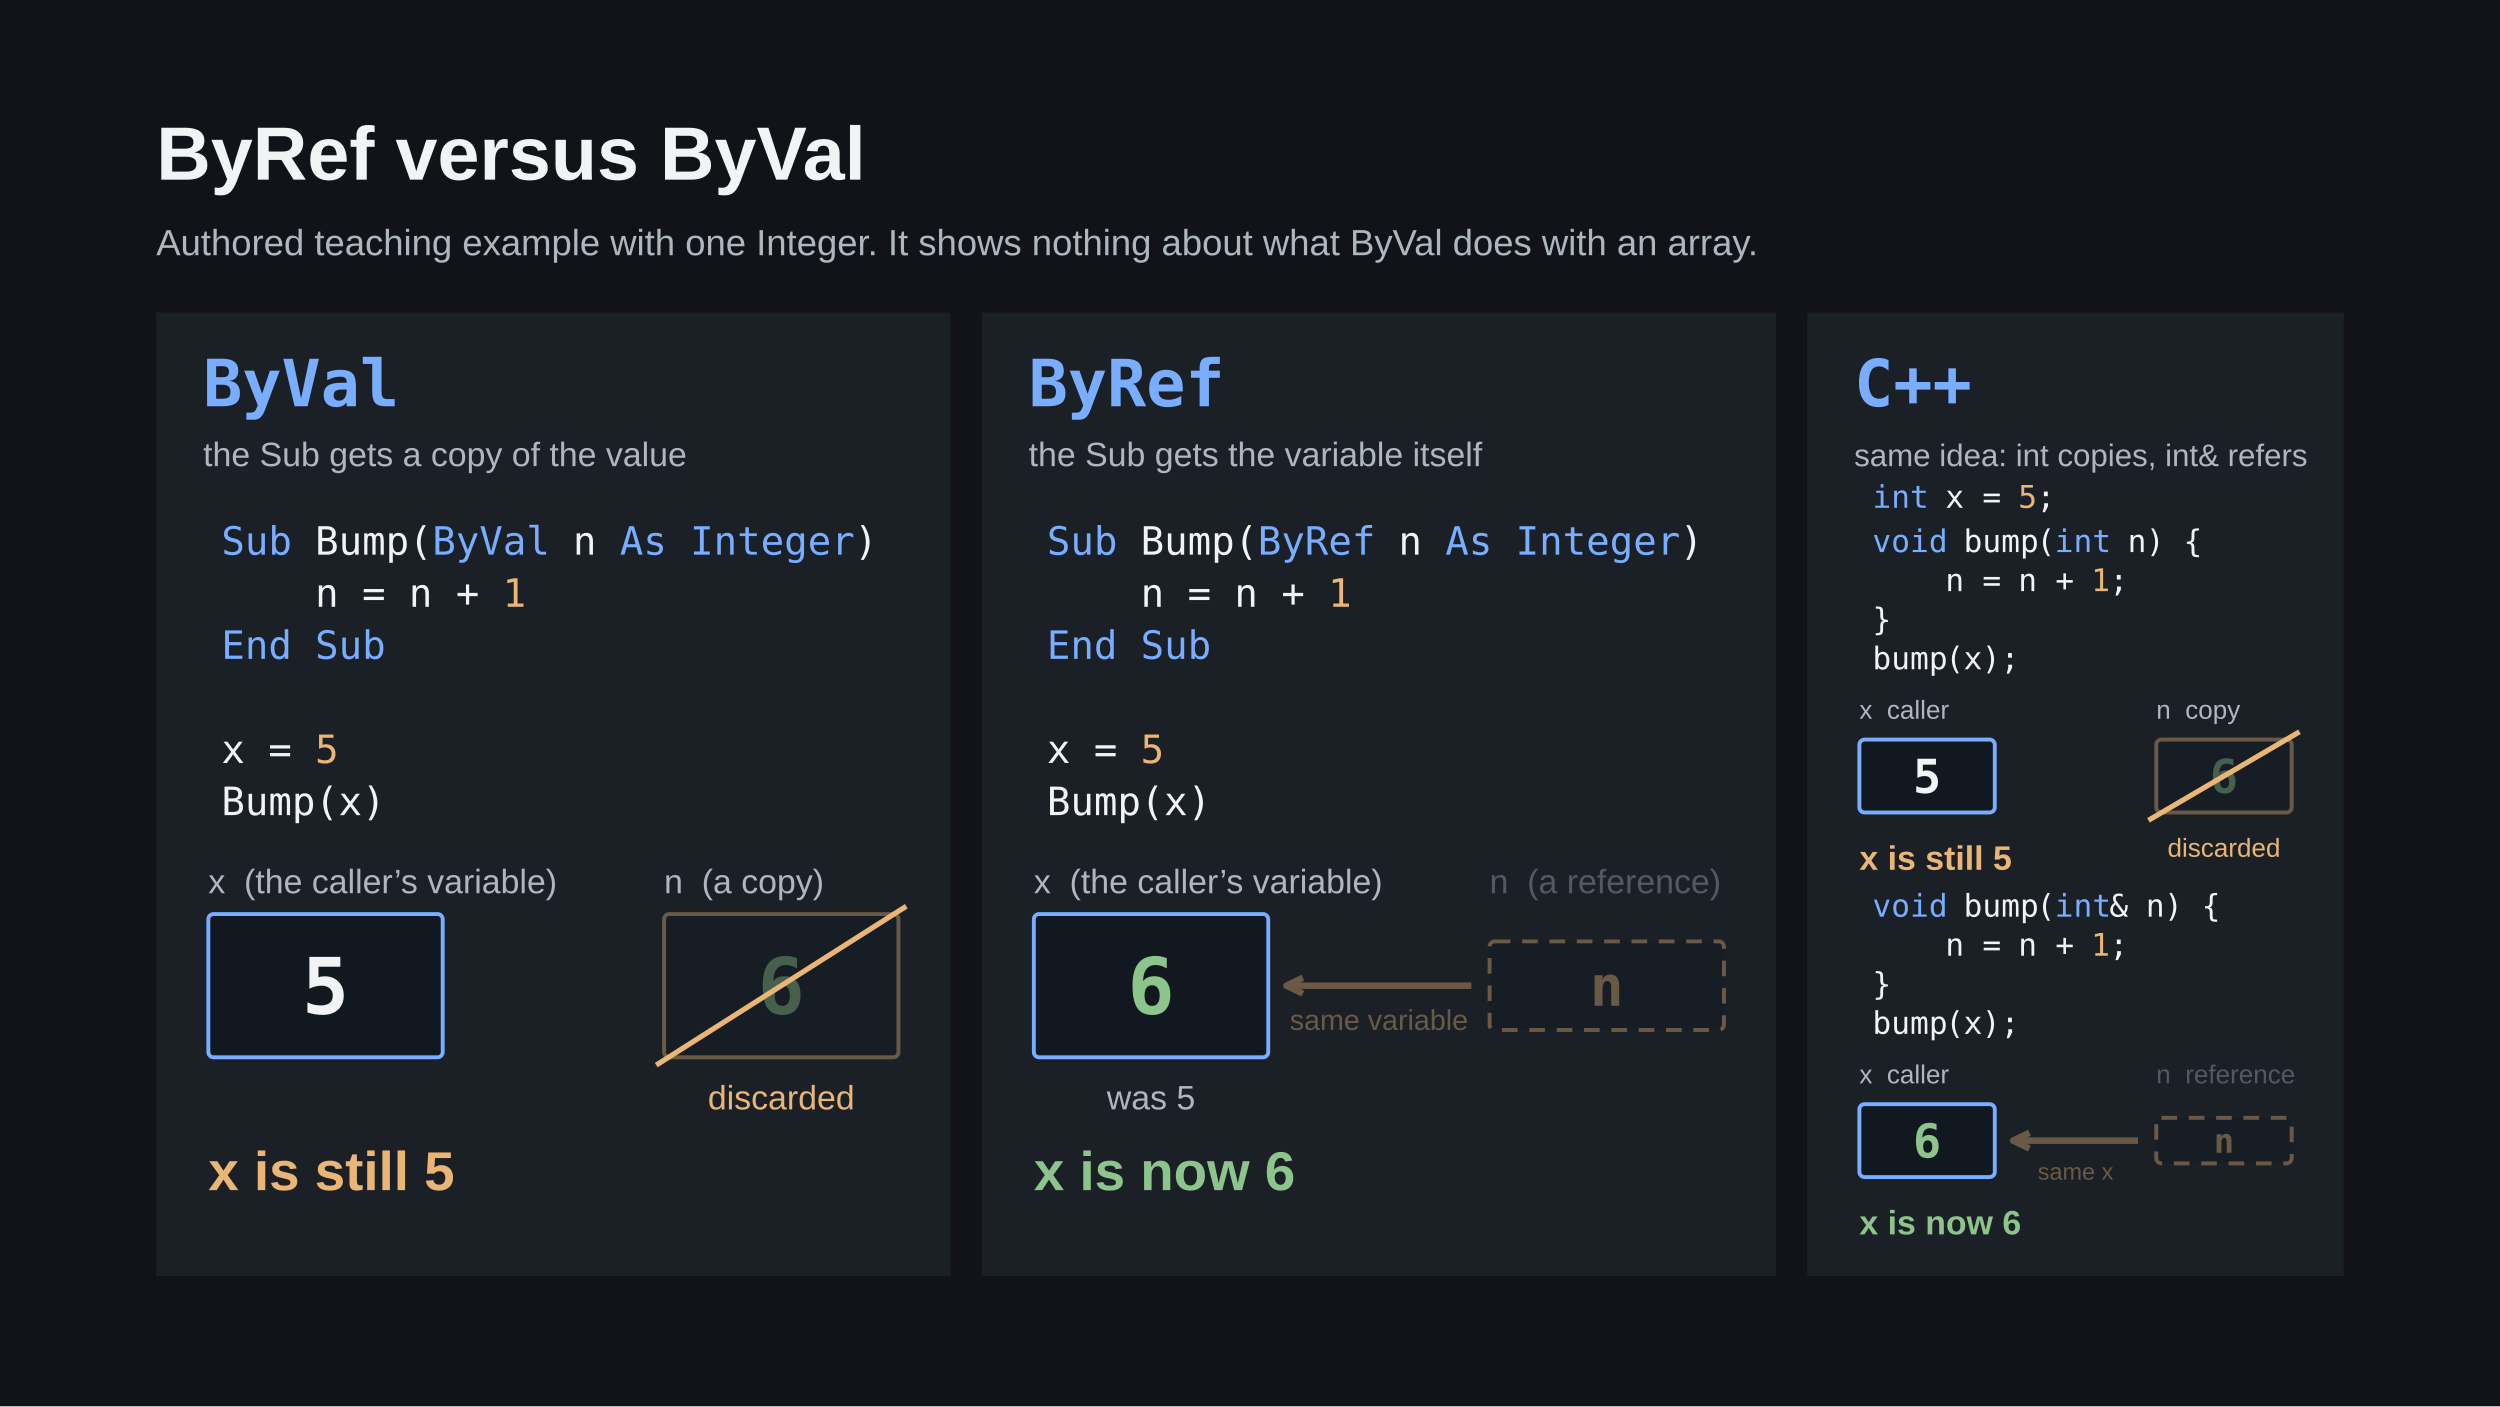
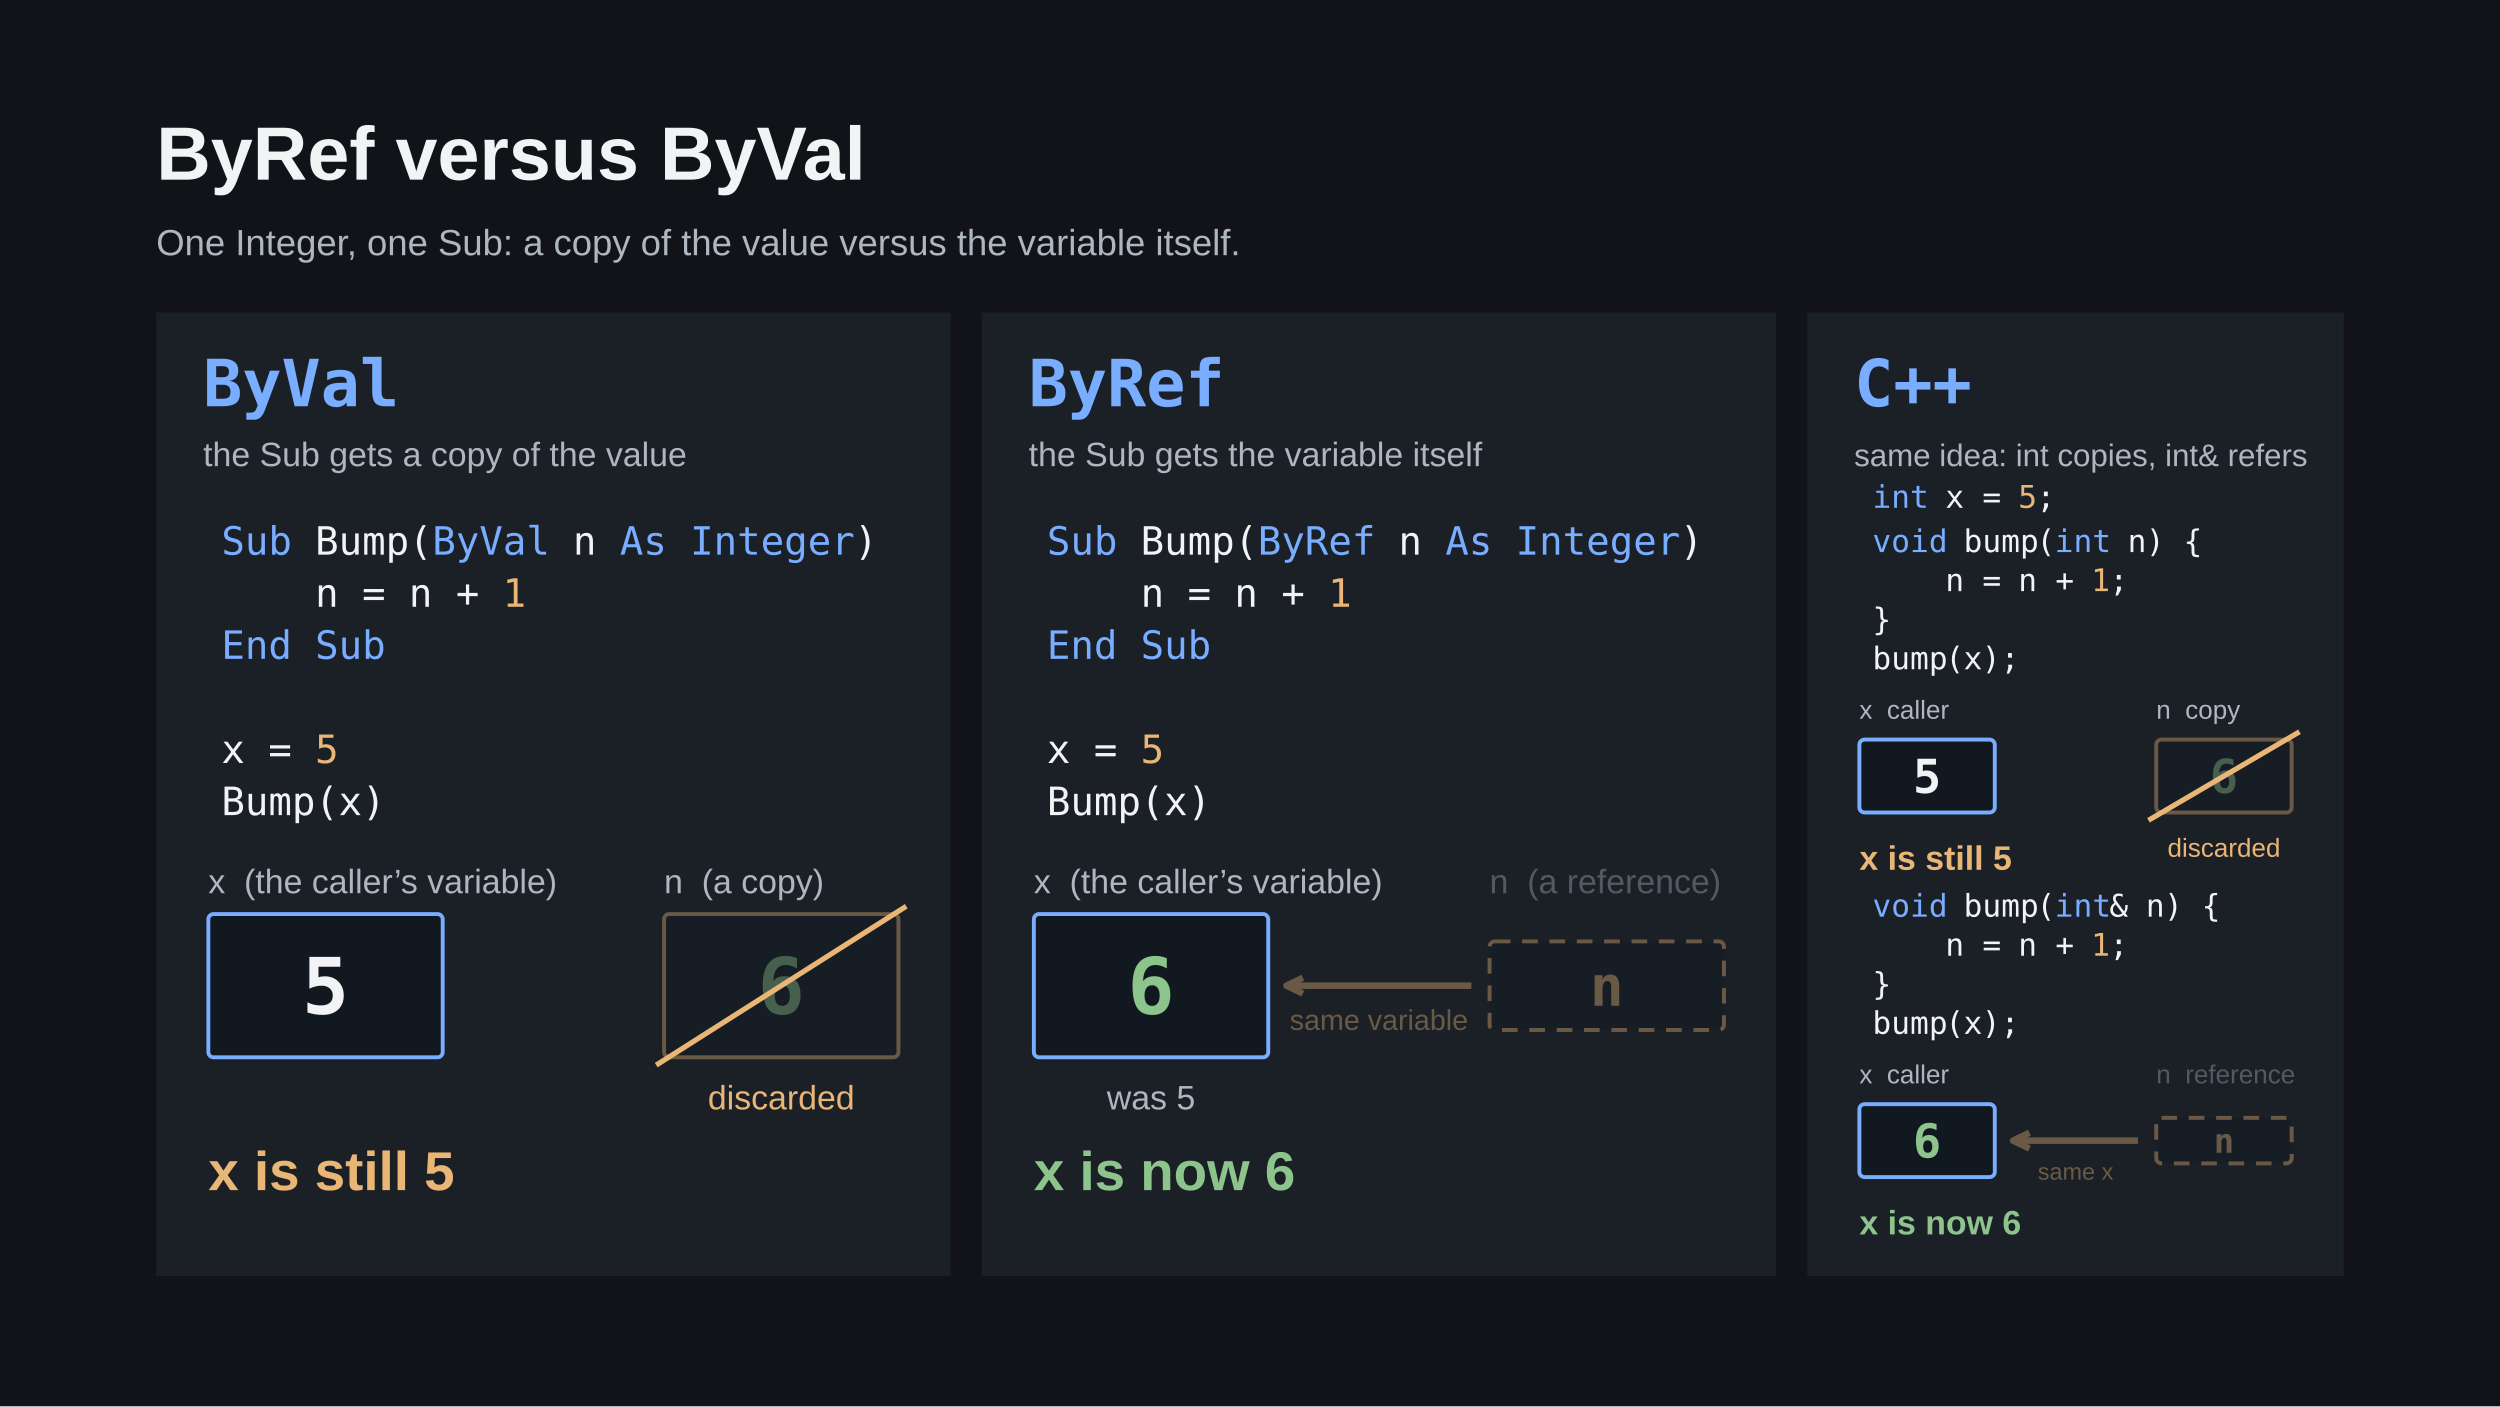
<svg xmlns="http://www.w3.org/2000/svg" width="1920" height="1080" viewBox="0 0 1920 1080" role="img">
  <defs>
    <pattern id="back" width="12" height="12" patternUnits="userSpaceOnUse">
      <path d="M0 6L6 0L12 6L6 12Z" fill="none" stroke="#8fa1c5" stroke-width="1" />
    </pattern>
    <pattern id="felt" width="10" height="10" patternUnits="userSpaceOnUse">
      <path d="M1 2h1M6 7h1" stroke="#ffffff" stroke-opacity=".035" />
    </pattern>
  </defs>
  <rect x="0.00" y="0.00" width="1920.00" height="1080.00" rx="0" fill="#111318" />
  <text x="120.00" y="138.00" font-family="Liberation Sans" font-size="58" font-weight="700" fill="#f1f3f5" text-anchor="start" opacity="1" xml:space="preserve">ByRef versus ByVal</text>
-   <text x="120.00" y="196.00" font-family="Liberation Sans" font-size="28" font-weight="400" fill="#aeb6bf" text-anchor="start" opacity="1" xml:space="preserve">Authored teaching example with one Integer. It shows nothing about what ByVal does with an array.</text>
+   <text x="120.00" y="196.00" font-family="Liberation Sans" font-size="28" font-weight="400" fill="#aeb6bf" text-anchor="start" opacity="1" xml:space="preserve">One Integer, one Sub: a copy of the value versus the variable itself.</text>
  <rect x="120.00" y="240.00" width="610.00" height="740.00" rx="0" fill="#1b2027" />
  <text x="156.00" y="312.00" font-family="DejaVu Sans Mono" font-size="50" font-weight="700" fill="#79adff" text-anchor="start" opacity="1" xml:space="preserve">ByVal</text>
  <text x="156.00" y="358.00" font-family="Liberation Sans" font-size="26" font-weight="400" fill="#aeb6bf" text-anchor="start" opacity="1" xml:space="preserve">the Sub gets a copy of the value</text>
  <text x="170.00" y="426.00" font-family="DejaVu Sans Mono" font-size="30" font-weight="400" fill="#79adff" text-anchor="start" opacity="1" xml:space="preserve">Sub</text>
  <text x="224.00" y="426.00" font-family="DejaVu Sans Mono" font-size="30" font-weight="400" fill="#f1f3f5" text-anchor="start" opacity="1" xml:space="preserve"> </text>
  <text x="242.00" y="426.00" font-family="DejaVu Sans Mono" font-size="30" font-weight="400" fill="#f1f3f5" text-anchor="start" opacity="1" xml:space="preserve">Bump</text>
  <text x="314.00" y="426.00" font-family="DejaVu Sans Mono" font-size="30" font-weight="400" fill="#f1f3f5" text-anchor="start" opacity="1" xml:space="preserve">(</text>
  <text x="332.00" y="426.00" font-family="DejaVu Sans Mono" font-size="30" font-weight="400" fill="#79adff" text-anchor="start" opacity="1" xml:space="preserve">ByVal</text>
  <text x="422.00" y="426.00" font-family="DejaVu Sans Mono" font-size="30" font-weight="400" fill="#f1f3f5" text-anchor="start" opacity="1" xml:space="preserve"> </text>
  <text x="440.00" y="426.00" font-family="DejaVu Sans Mono" font-size="30" font-weight="400" fill="#f1f3f5" text-anchor="start" opacity="1" xml:space="preserve">n</text>
  <text x="458.00" y="426.00" font-family="DejaVu Sans Mono" font-size="30" font-weight="400" fill="#f1f3f5" text-anchor="start" opacity="1" xml:space="preserve"> </text>
  <text x="476.00" y="426.00" font-family="DejaVu Sans Mono" font-size="30" font-weight="400" fill="#79adff" text-anchor="start" opacity="1" xml:space="preserve">As</text>
  <text x="512.00" y="426.00" font-family="DejaVu Sans Mono" font-size="30" font-weight="400" fill="#f1f3f5" text-anchor="start" opacity="1" xml:space="preserve"> </text>
  <text x="530.00" y="426.00" font-family="DejaVu Sans Mono" font-size="30" font-weight="400" fill="#79adff" text-anchor="start" opacity="1" xml:space="preserve">Integer</text>
  <text x="656.00" y="426.00" font-family="DejaVu Sans Mono" font-size="30" font-weight="400" fill="#f1f3f5" text-anchor="start" opacity="1" xml:space="preserve">)</text>
  <text x="170.00" y="466.00" font-family="DejaVu Sans Mono" font-size="30" font-weight="400" fill="#f1f3f5" text-anchor="start" opacity="1" xml:space="preserve">    </text>
  <text x="242.00" y="466.00" font-family="DejaVu Sans Mono" font-size="30" font-weight="400" fill="#f1f3f5" text-anchor="start" opacity="1" xml:space="preserve">n</text>
  <text x="260.00" y="466.00" font-family="DejaVu Sans Mono" font-size="30" font-weight="400" fill="#f1f3f5" text-anchor="start" opacity="1" xml:space="preserve"> = </text>
  <text x="314.00" y="466.00" font-family="DejaVu Sans Mono" font-size="30" font-weight="400" fill="#f1f3f5" text-anchor="start" opacity="1" xml:space="preserve">n</text>
  <text x="332.00" y="466.00" font-family="DejaVu Sans Mono" font-size="30" font-weight="400" fill="#f1f3f5" text-anchor="start" opacity="1" xml:space="preserve"> + </text>
  <text x="386.00" y="466.00" font-family="DejaVu Sans Mono" font-size="30" font-weight="400" fill="#eab676" text-anchor="start" opacity="1" xml:space="preserve">1</text>
  <text x="170.00" y="506.00" font-family="DejaVu Sans Mono" font-size="30" font-weight="400" fill="#79adff" text-anchor="start" opacity="1" xml:space="preserve">End</text>
  <text x="224.00" y="506.00" font-family="DejaVu Sans Mono" font-size="30" font-weight="400" fill="#f1f3f5" text-anchor="start" opacity="1" xml:space="preserve"> </text>
  <text x="242.00" y="506.00" font-family="DejaVu Sans Mono" font-size="30" font-weight="400" fill="#79adff" text-anchor="start" opacity="1" xml:space="preserve">Sub</text>
  <text x="170.00" y="586.00" font-family="DejaVu Sans Mono" font-size="30" font-weight="400" fill="#f1f3f5" text-anchor="start" opacity="1" xml:space="preserve">x</text>
  <text x="188.00" y="586.00" font-family="DejaVu Sans Mono" font-size="30" font-weight="400" fill="#f1f3f5" text-anchor="start" opacity="1" xml:space="preserve"> = </text>
  <text x="242.00" y="586.00" font-family="DejaVu Sans Mono" font-size="30" font-weight="400" fill="#eab676" text-anchor="start" opacity="1" xml:space="preserve">5</text>
  <text x="170.00" y="626.00" font-family="DejaVu Sans Mono" font-size="30" font-weight="400" fill="#f1f3f5" text-anchor="start" opacity="1" xml:space="preserve">Bump</text>
  <text x="242.00" y="626.00" font-family="DejaVu Sans Mono" font-size="30" font-weight="400" fill="#f1f3f5" text-anchor="start" opacity="1" xml:space="preserve">(</text>
  <text x="260.00" y="626.00" font-family="DejaVu Sans Mono" font-size="30" font-weight="400" fill="#f1f3f5" text-anchor="start" opacity="1" xml:space="preserve">x</text>
  <text x="278.00" y="626.00" font-family="DejaVu Sans Mono" font-size="30" font-weight="400" fill="#f1f3f5" text-anchor="start" opacity="1" xml:space="preserve">)</text>
  <text x="160.00" y="686.00" font-family="Liberation Sans" font-size="26" font-weight="400" fill="#aeb6bf" text-anchor="start" opacity="1" xml:space="preserve">x  (the caller’s variable)</text>
  <rect x="160.00" y="702.00" width="180.00" height="110.00" rx="4" fill="#111820" stroke="#79adff" stroke-width="3" />
  <text x="250.00" y="778.60" font-family="DejaVu Sans Mono" font-size="60" font-weight="700" fill="#f1f3f5" text-anchor="middle" opacity="1" xml:space="preserve">5</text>
  <text x="510.00" y="686.00" font-family="Liberation Sans" font-size="26" font-weight="400" fill="#aeb6bf" text-anchor="start" opacity="1" xml:space="preserve">n  (a copy)</text>
  <g opacity="0.38">
    <rect x="510.00" y="702.00" width="180.00" height="110.00" rx="4" fill="#111820" stroke="#eab676" stroke-width="3" />
    <text x="600.00" y="778.60" font-family="DejaVu Sans Mono" font-size="60" font-weight="700" fill="#8dc48c" text-anchor="middle" opacity="1" xml:space="preserve">6</text>
  </g>
  <path d="M504.00 818.00L696.00 696.00" fill="none" stroke="#eab676" stroke-width="4" />
  <text x="600.00" y="852.00" font-family="Liberation Sans" font-size="26" font-weight="400" fill="#eab676" text-anchor="middle" opacity="1" xml:space="preserve">discarded</text>
  <text x="160.00" y="914.00" font-family="Liberation Sans" font-size="42" font-weight="700" fill="#eab676" text-anchor="start" opacity="1" xml:space="preserve">x is still 5</text>
  <rect x="754.00" y="240.00" width="610.00" height="740.00" rx="0" fill="#1b2027" />
  <text x="790.00" y="312.00" font-family="DejaVu Sans Mono" font-size="50" font-weight="700" fill="#79adff" text-anchor="start" opacity="1" xml:space="preserve">ByRef</text>
  <text x="790.00" y="358.00" font-family="Liberation Sans" font-size="26" font-weight="400" fill="#aeb6bf" text-anchor="start" opacity="1" xml:space="preserve">the Sub gets the variable itself</text>
  <text x="804.00" y="426.00" font-family="DejaVu Sans Mono" font-size="30" font-weight="400" fill="#79adff" text-anchor="start" opacity="1" xml:space="preserve">Sub</text>
  <text x="858.00" y="426.00" font-family="DejaVu Sans Mono" font-size="30" font-weight="400" fill="#f1f3f5" text-anchor="start" opacity="1" xml:space="preserve"> </text>
  <text x="876.00" y="426.00" font-family="DejaVu Sans Mono" font-size="30" font-weight="400" fill="#f1f3f5" text-anchor="start" opacity="1" xml:space="preserve">Bump</text>
  <text x="948.00" y="426.00" font-family="DejaVu Sans Mono" font-size="30" font-weight="400" fill="#f1f3f5" text-anchor="start" opacity="1" xml:space="preserve">(</text>
  <text x="966.00" y="426.00" font-family="DejaVu Sans Mono" font-size="30" font-weight="400" fill="#79adff" text-anchor="start" opacity="1" xml:space="preserve">ByRef</text>
  <text x="1056.00" y="426.00" font-family="DejaVu Sans Mono" font-size="30" font-weight="400" fill="#f1f3f5" text-anchor="start" opacity="1" xml:space="preserve"> </text>
  <text x="1074.00" y="426.00" font-family="DejaVu Sans Mono" font-size="30" font-weight="400" fill="#f1f3f5" text-anchor="start" opacity="1" xml:space="preserve">n</text>
  <text x="1092.00" y="426.00" font-family="DejaVu Sans Mono" font-size="30" font-weight="400" fill="#f1f3f5" text-anchor="start" opacity="1" xml:space="preserve"> </text>
  <text x="1110.00" y="426.00" font-family="DejaVu Sans Mono" font-size="30" font-weight="400" fill="#79adff" text-anchor="start" opacity="1" xml:space="preserve">As</text>
  <text x="1146.00" y="426.00" font-family="DejaVu Sans Mono" font-size="30" font-weight="400" fill="#f1f3f5" text-anchor="start" opacity="1" xml:space="preserve"> </text>
  <text x="1164.00" y="426.00" font-family="DejaVu Sans Mono" font-size="30" font-weight="400" fill="#79adff" text-anchor="start" opacity="1" xml:space="preserve">Integer</text>
  <text x="1290.00" y="426.00" font-family="DejaVu Sans Mono" font-size="30" font-weight="400" fill="#f1f3f5" text-anchor="start" opacity="1" xml:space="preserve">)</text>
  <text x="804.00" y="466.00" font-family="DejaVu Sans Mono" font-size="30" font-weight="400" fill="#f1f3f5" text-anchor="start" opacity="1" xml:space="preserve">    </text>
  <text x="876.00" y="466.00" font-family="DejaVu Sans Mono" font-size="30" font-weight="400" fill="#f1f3f5" text-anchor="start" opacity="1" xml:space="preserve">n</text>
  <text x="894.00" y="466.00" font-family="DejaVu Sans Mono" font-size="30" font-weight="400" fill="#f1f3f5" text-anchor="start" opacity="1" xml:space="preserve"> = </text>
  <text x="948.00" y="466.00" font-family="DejaVu Sans Mono" font-size="30" font-weight="400" fill="#f1f3f5" text-anchor="start" opacity="1" xml:space="preserve">n</text>
  <text x="966.00" y="466.00" font-family="DejaVu Sans Mono" font-size="30" font-weight="400" fill="#f1f3f5" text-anchor="start" opacity="1" xml:space="preserve"> + </text>
  <text x="1020.00" y="466.00" font-family="DejaVu Sans Mono" font-size="30" font-weight="400" fill="#eab676" text-anchor="start" opacity="1" xml:space="preserve">1</text>
  <text x="804.00" y="506.00" font-family="DejaVu Sans Mono" font-size="30" font-weight="400" fill="#79adff" text-anchor="start" opacity="1" xml:space="preserve">End</text>
  <text x="858.00" y="506.00" font-family="DejaVu Sans Mono" font-size="30" font-weight="400" fill="#f1f3f5" text-anchor="start" opacity="1" xml:space="preserve"> </text>
  <text x="876.00" y="506.00" font-family="DejaVu Sans Mono" font-size="30" font-weight="400" fill="#79adff" text-anchor="start" opacity="1" xml:space="preserve">Sub</text>
  <text x="804.00" y="586.00" font-family="DejaVu Sans Mono" font-size="30" font-weight="400" fill="#f1f3f5" text-anchor="start" opacity="1" xml:space="preserve">x</text>
  <text x="822.00" y="586.00" font-family="DejaVu Sans Mono" font-size="30" font-weight="400" fill="#f1f3f5" text-anchor="start" opacity="1" xml:space="preserve"> = </text>
  <text x="876.00" y="586.00" font-family="DejaVu Sans Mono" font-size="30" font-weight="400" fill="#eab676" text-anchor="start" opacity="1" xml:space="preserve">5</text>
  <text x="804.00" y="626.00" font-family="DejaVu Sans Mono" font-size="30" font-weight="400" fill="#f1f3f5" text-anchor="start" opacity="1" xml:space="preserve">Bump</text>
  <text x="876.00" y="626.00" font-family="DejaVu Sans Mono" font-size="30" font-weight="400" fill="#f1f3f5" text-anchor="start" opacity="1" xml:space="preserve">(</text>
  <text x="894.00" y="626.00" font-family="DejaVu Sans Mono" font-size="30" font-weight="400" fill="#f1f3f5" text-anchor="start" opacity="1" xml:space="preserve">x</text>
  <text x="912.00" y="626.00" font-family="DejaVu Sans Mono" font-size="30" font-weight="400" fill="#f1f3f5" text-anchor="start" opacity="1" xml:space="preserve">)</text>
  <text x="794.00" y="686.00" font-family="Liberation Sans" font-size="26" font-weight="400" fill="#aeb6bf" text-anchor="start" opacity="1" xml:space="preserve">x  (the caller’s variable)</text>
  <rect x="794.00" y="702.00" width="180.00" height="110.00" rx="4" fill="#111820" stroke="#79adff" stroke-width="3" />
  <text x="884.00" y="778.60" font-family="DejaVu Sans Mono" font-size="60" font-weight="700" fill="#8dc48c" text-anchor="middle" opacity="1" xml:space="preserve">6</text>
  <text x="884.00" y="852.00" font-family="Liberation Sans" font-size="26" font-weight="400" fill="#aeb6bf" text-anchor="middle" opacity="1" xml:space="preserve">was 5</text>
  <g opacity="0.38">
    <text x="1144.00" y="686.00" font-family="Liberation Sans" font-size="26" font-weight="400" fill="#aeb6bf" text-anchor="start" opacity="1" xml:space="preserve">n  (a reference)</text>
    <rect x="1144.00" y="723.00" width="180.00" height="68.00" rx="4" fill="#111820" stroke="#eab676" stroke-width="3" stroke-dasharray="12 9" />
    <text x="1234.00" y="772.48" font-family="DejaVu Sans Mono" font-size="43" font-weight="700" fill="#eab676" text-anchor="middle" opacity="1" xml:space="preserve">n</text>
    <path d="M1130.00 757.00L988.00 757.00" fill="none" stroke="#eab676" stroke-width="5" />
    <path d="M1000.606 750.91 L988 757.0 L1000.606 763.09" stroke="#eab676" stroke-width="5" fill="none" stroke-linejoin="round" />
    <text x="1059.00" y="791.00" font-family="Liberation Sans" font-size="22" font-weight="400" fill="#eab676" text-anchor="middle" opacity="1" xml:space="preserve">same variable</text>
  </g>
  <text x="794.00" y="914.00" font-family="Liberation Sans" font-size="42" font-weight="700" fill="#8dc48c" text-anchor="start" opacity="1" xml:space="preserve">x is now 6</text>
  <rect x="1388.00" y="240.00" width="412.00" height="740.00" rx="0" fill="#1b2027" />
  <text x="1424.00" y="312.00" font-family="DejaVu Sans Mono" font-size="50" font-weight="700" fill="#79adff" text-anchor="start" opacity="1" xml:space="preserve">C++</text>
  <text x="1424.00" y="358.00" font-family="Liberation Sans" font-size="24" font-weight="400" fill="#aeb6bf" text-anchor="start" opacity="1" xml:space="preserve">same idea: int copies, int&amp; refers</text>
  <text x="1438.00" y="390.00" font-family="DejaVu Sans Mono" font-size="24" font-weight="400" fill="#79adff" text-anchor="start" opacity="1" xml:space="preserve">int</text>
  <text x="1480.00" y="390.00" font-family="DejaVu Sans Mono" font-size="24" font-weight="400" fill="#f1f3f5" text-anchor="start" opacity="1" xml:space="preserve"> </text>
  <text x="1494.00" y="390.00" font-family="DejaVu Sans Mono" font-size="24" font-weight="400" fill="#f1f3f5" text-anchor="start" opacity="1" xml:space="preserve">x</text>
  <text x="1508.00" y="390.00" font-family="DejaVu Sans Mono" font-size="24" font-weight="400" fill="#f1f3f5" text-anchor="start" opacity="1" xml:space="preserve"> = </text>
  <text x="1550.00" y="390.00" font-family="DejaVu Sans Mono" font-size="24" font-weight="400" fill="#eab676" text-anchor="start" opacity="1" xml:space="preserve">5</text>
  <text x="1564.00" y="390.00" font-family="DejaVu Sans Mono" font-size="24" font-weight="400" fill="#f1f3f5" text-anchor="start" opacity="1" xml:space="preserve">;</text>
  <text x="1438.00" y="424.00" font-family="DejaVu Sans Mono" font-size="24" font-weight="400" fill="#79adff" text-anchor="start" opacity="1" xml:space="preserve">void</text>
  <text x="1494.00" y="424.00" font-family="DejaVu Sans Mono" font-size="24" font-weight="400" fill="#f1f3f5" text-anchor="start" opacity="1" xml:space="preserve"> </text>
  <text x="1508.00" y="424.00" font-family="DejaVu Sans Mono" font-size="24" font-weight="400" fill="#f1f3f5" text-anchor="start" opacity="1" xml:space="preserve">bump</text>
  <text x="1564.00" y="424.00" font-family="DejaVu Sans Mono" font-size="24" font-weight="400" fill="#f1f3f5" text-anchor="start" opacity="1" xml:space="preserve">(</text>
  <text x="1578.00" y="424.00" font-family="DejaVu Sans Mono" font-size="24" font-weight="400" fill="#79adff" text-anchor="start" opacity="1" xml:space="preserve">int</text>
  <text x="1620.00" y="424.00" font-family="DejaVu Sans Mono" font-size="24" font-weight="400" fill="#f1f3f5" text-anchor="start" opacity="1" xml:space="preserve"> </text>
  <text x="1634.00" y="424.00" font-family="DejaVu Sans Mono" font-size="24" font-weight="400" fill="#f1f3f5" text-anchor="start" opacity="1" xml:space="preserve">n</text>
  <text x="1648.00" y="424.00" font-family="DejaVu Sans Mono" font-size="24" font-weight="400" fill="#f1f3f5" text-anchor="start" opacity="1" xml:space="preserve">) {</text>
  <text x="1438.00" y="454.00" font-family="DejaVu Sans Mono" font-size="24" font-weight="400" fill="#f1f3f5" text-anchor="start" opacity="1" xml:space="preserve">    </text>
  <text x="1494.00" y="454.00" font-family="DejaVu Sans Mono" font-size="24" font-weight="400" fill="#f1f3f5" text-anchor="start" opacity="1" xml:space="preserve">n</text>
  <text x="1508.00" y="454.00" font-family="DejaVu Sans Mono" font-size="24" font-weight="400" fill="#f1f3f5" text-anchor="start" opacity="1" xml:space="preserve"> = </text>
  <text x="1550.00" y="454.00" font-family="DejaVu Sans Mono" font-size="24" font-weight="400" fill="#f1f3f5" text-anchor="start" opacity="1" xml:space="preserve">n</text>
  <text x="1564.00" y="454.00" font-family="DejaVu Sans Mono" font-size="24" font-weight="400" fill="#f1f3f5" text-anchor="start" opacity="1" xml:space="preserve"> + </text>
  <text x="1606.00" y="454.00" font-family="DejaVu Sans Mono" font-size="24" font-weight="400" fill="#eab676" text-anchor="start" opacity="1" xml:space="preserve">1</text>
  <text x="1620.00" y="454.00" font-family="DejaVu Sans Mono" font-size="24" font-weight="400" fill="#f1f3f5" text-anchor="start" opacity="1" xml:space="preserve">;</text>
  <text x="1438.00" y="484.00" font-family="DejaVu Sans Mono" font-size="24" font-weight="400" fill="#f1f3f5" text-anchor="start" opacity="1" xml:space="preserve">}</text>
  <text x="1438.00" y="514.00" font-family="DejaVu Sans Mono" font-size="24" font-weight="400" fill="#f1f3f5" text-anchor="start" opacity="1" xml:space="preserve">bump</text>
  <text x="1494.00" y="514.00" font-family="DejaVu Sans Mono" font-size="24" font-weight="400" fill="#f1f3f5" text-anchor="start" opacity="1" xml:space="preserve">(</text>
  <text x="1508.00" y="514.00" font-family="DejaVu Sans Mono" font-size="24" font-weight="400" fill="#f1f3f5" text-anchor="start" opacity="1" xml:space="preserve">x</text>
  <text x="1522.00" y="514.00" font-family="DejaVu Sans Mono" font-size="24" font-weight="400" fill="#f1f3f5" text-anchor="start" opacity="1" xml:space="preserve">);</text>
  <text x="1428.00" y="552.00" font-family="Liberation Sans" font-size="20" font-weight="400" fill="#aeb6bf" text-anchor="start" opacity="1" xml:space="preserve">x  caller</text>
  <rect x="1428.00" y="568.00" width="104.00" height="56.00" rx="4" fill="#111820" stroke="#79adff" stroke-width="3" />
  <text x="1480.00" y="608.96" font-family="DejaVu Sans Mono" font-size="36" font-weight="700" fill="#f1f3f5" text-anchor="middle" opacity="1" xml:space="preserve">5</text>
  <text x="1656.00" y="552.00" font-family="Liberation Sans" font-size="20" font-weight="400" fill="#aeb6bf" text-anchor="start" opacity="1" xml:space="preserve">n  copy</text>
  <g opacity="0.38">
    <rect x="1656.00" y="568.00" width="104.00" height="56.00" rx="4" fill="#111820" stroke="#eab676" stroke-width="3" />
    <text x="1708.00" y="608.96" font-family="DejaVu Sans Mono" font-size="36" font-weight="700" fill="#8dc48c" text-anchor="middle" opacity="1" xml:space="preserve">6</text>
  </g>
  <path d="M1650.00 630.00L1766.00 562.00" fill="none" stroke="#eab676" stroke-width="4" />
  <text x="1708.00" y="658.00" font-family="Liberation Sans" font-size="20" font-weight="400" fill="#eab676" text-anchor="middle" opacity="1" xml:space="preserve">discarded</text>
  <text x="1428.00" y="668.00" font-family="Liberation Sans" font-size="26" font-weight="700" fill="#eab676" text-anchor="start" opacity="1" xml:space="preserve">x is still 5</text>
  <text x="1438.00" y="704.00" font-family="DejaVu Sans Mono" font-size="24" font-weight="400" fill="#79adff" text-anchor="start" opacity="1" xml:space="preserve">void</text>
  <text x="1494.00" y="704.00" font-family="DejaVu Sans Mono" font-size="24" font-weight="400" fill="#f1f3f5" text-anchor="start" opacity="1" xml:space="preserve"> </text>
  <text x="1508.00" y="704.00" font-family="DejaVu Sans Mono" font-size="24" font-weight="400" fill="#f1f3f5" text-anchor="start" opacity="1" xml:space="preserve">bump</text>
  <text x="1564.00" y="704.00" font-family="DejaVu Sans Mono" font-size="24" font-weight="400" fill="#f1f3f5" text-anchor="start" opacity="1" xml:space="preserve">(</text>
  <text x="1578.00" y="704.00" font-family="DejaVu Sans Mono" font-size="24" font-weight="400" fill="#79adff" text-anchor="start" opacity="1" xml:space="preserve">int</text>
  <text x="1620.00" y="704.00" font-family="DejaVu Sans Mono" font-size="24" font-weight="400" fill="#f1f3f5" text-anchor="start" opacity="1" xml:space="preserve">&amp; </text>
  <text x="1648.00" y="704.00" font-family="DejaVu Sans Mono" font-size="24" font-weight="400" fill="#f1f3f5" text-anchor="start" opacity="1" xml:space="preserve">n</text>
  <text x="1662.00" y="704.00" font-family="DejaVu Sans Mono" font-size="24" font-weight="400" fill="#f1f3f5" text-anchor="start" opacity="1" xml:space="preserve">) {</text>
  <text x="1438.00" y="734.00" font-family="DejaVu Sans Mono" font-size="24" font-weight="400" fill="#f1f3f5" text-anchor="start" opacity="1" xml:space="preserve">    </text>
  <text x="1494.00" y="734.00" font-family="DejaVu Sans Mono" font-size="24" font-weight="400" fill="#f1f3f5" text-anchor="start" opacity="1" xml:space="preserve">n</text>
  <text x="1508.00" y="734.00" font-family="DejaVu Sans Mono" font-size="24" font-weight="400" fill="#f1f3f5" text-anchor="start" opacity="1" xml:space="preserve"> = </text>
  <text x="1550.00" y="734.00" font-family="DejaVu Sans Mono" font-size="24" font-weight="400" fill="#f1f3f5" text-anchor="start" opacity="1" xml:space="preserve">n</text>
  <text x="1564.00" y="734.00" font-family="DejaVu Sans Mono" font-size="24" font-weight="400" fill="#f1f3f5" text-anchor="start" opacity="1" xml:space="preserve"> + </text>
  <text x="1606.00" y="734.00" font-family="DejaVu Sans Mono" font-size="24" font-weight="400" fill="#eab676" text-anchor="start" opacity="1" xml:space="preserve">1</text>
  <text x="1620.00" y="734.00" font-family="DejaVu Sans Mono" font-size="24" font-weight="400" fill="#f1f3f5" text-anchor="start" opacity="1" xml:space="preserve">;</text>
  <text x="1438.00" y="764.00" font-family="DejaVu Sans Mono" font-size="24" font-weight="400" fill="#f1f3f5" text-anchor="start" opacity="1" xml:space="preserve">}</text>
  <text x="1438.00" y="794.00" font-family="DejaVu Sans Mono" font-size="24" font-weight="400" fill="#f1f3f5" text-anchor="start" opacity="1" xml:space="preserve">bump</text>
  <text x="1494.00" y="794.00" font-family="DejaVu Sans Mono" font-size="24" font-weight="400" fill="#f1f3f5" text-anchor="start" opacity="1" xml:space="preserve">(</text>
  <text x="1508.00" y="794.00" font-family="DejaVu Sans Mono" font-size="24" font-weight="400" fill="#f1f3f5" text-anchor="start" opacity="1" xml:space="preserve">x</text>
  <text x="1522.00" y="794.00" font-family="DejaVu Sans Mono" font-size="24" font-weight="400" fill="#f1f3f5" text-anchor="start" opacity="1" xml:space="preserve">);</text>
  <text x="1428.00" y="832.00" font-family="Liberation Sans" font-size="20" font-weight="400" fill="#aeb6bf" text-anchor="start" opacity="1" xml:space="preserve">x  caller</text>
  <rect x="1428.00" y="848.00" width="104.00" height="56.00" rx="4" fill="#111820" stroke="#79adff" stroke-width="3" />
  <text x="1480.00" y="888.96" font-family="DejaVu Sans Mono" font-size="36" font-weight="700" fill="#8dc48c" text-anchor="middle" opacity="1" xml:space="preserve">6</text>
  <g opacity="0.38">
    <text x="1656.00" y="832.00" font-family="Liberation Sans" font-size="20" font-weight="400" fill="#aeb6bf" text-anchor="start" opacity="1" xml:space="preserve">n  reference</text>
    <rect x="1656.00" y="858.50" width="104.00" height="35.00" rx="4" fill="#111820" stroke="#eab676" stroke-width="3" stroke-dasharray="12 9" />
    <text x="1708.00" y="885.36" font-family="DejaVu Sans Mono" font-size="26" font-weight="700" fill="#eab676" text-anchor="middle" opacity="1" xml:space="preserve">n</text>
    <path d="M1642.00 876.00L1546.00 876.00" fill="none" stroke="#eab676" stroke-width="5" />
    <path d="M1558.606 869.91 L1546 876.0 L1558.606 882.09" stroke="#eab676" stroke-width="5" fill="none" stroke-linejoin="round" />
    <text x="1594.00" y="906.00" font-family="Liberation Sans" font-size="18" font-weight="400" fill="#eab676" text-anchor="middle" opacity="1" xml:space="preserve">same x</text>
  </g>
  <text x="1428.00" y="948.00" font-family="Liberation Sans" font-size="26" font-weight="700" fill="#8dc48c" text-anchor="start" opacity="1" xml:space="preserve">x is now 6</text>
</svg>
